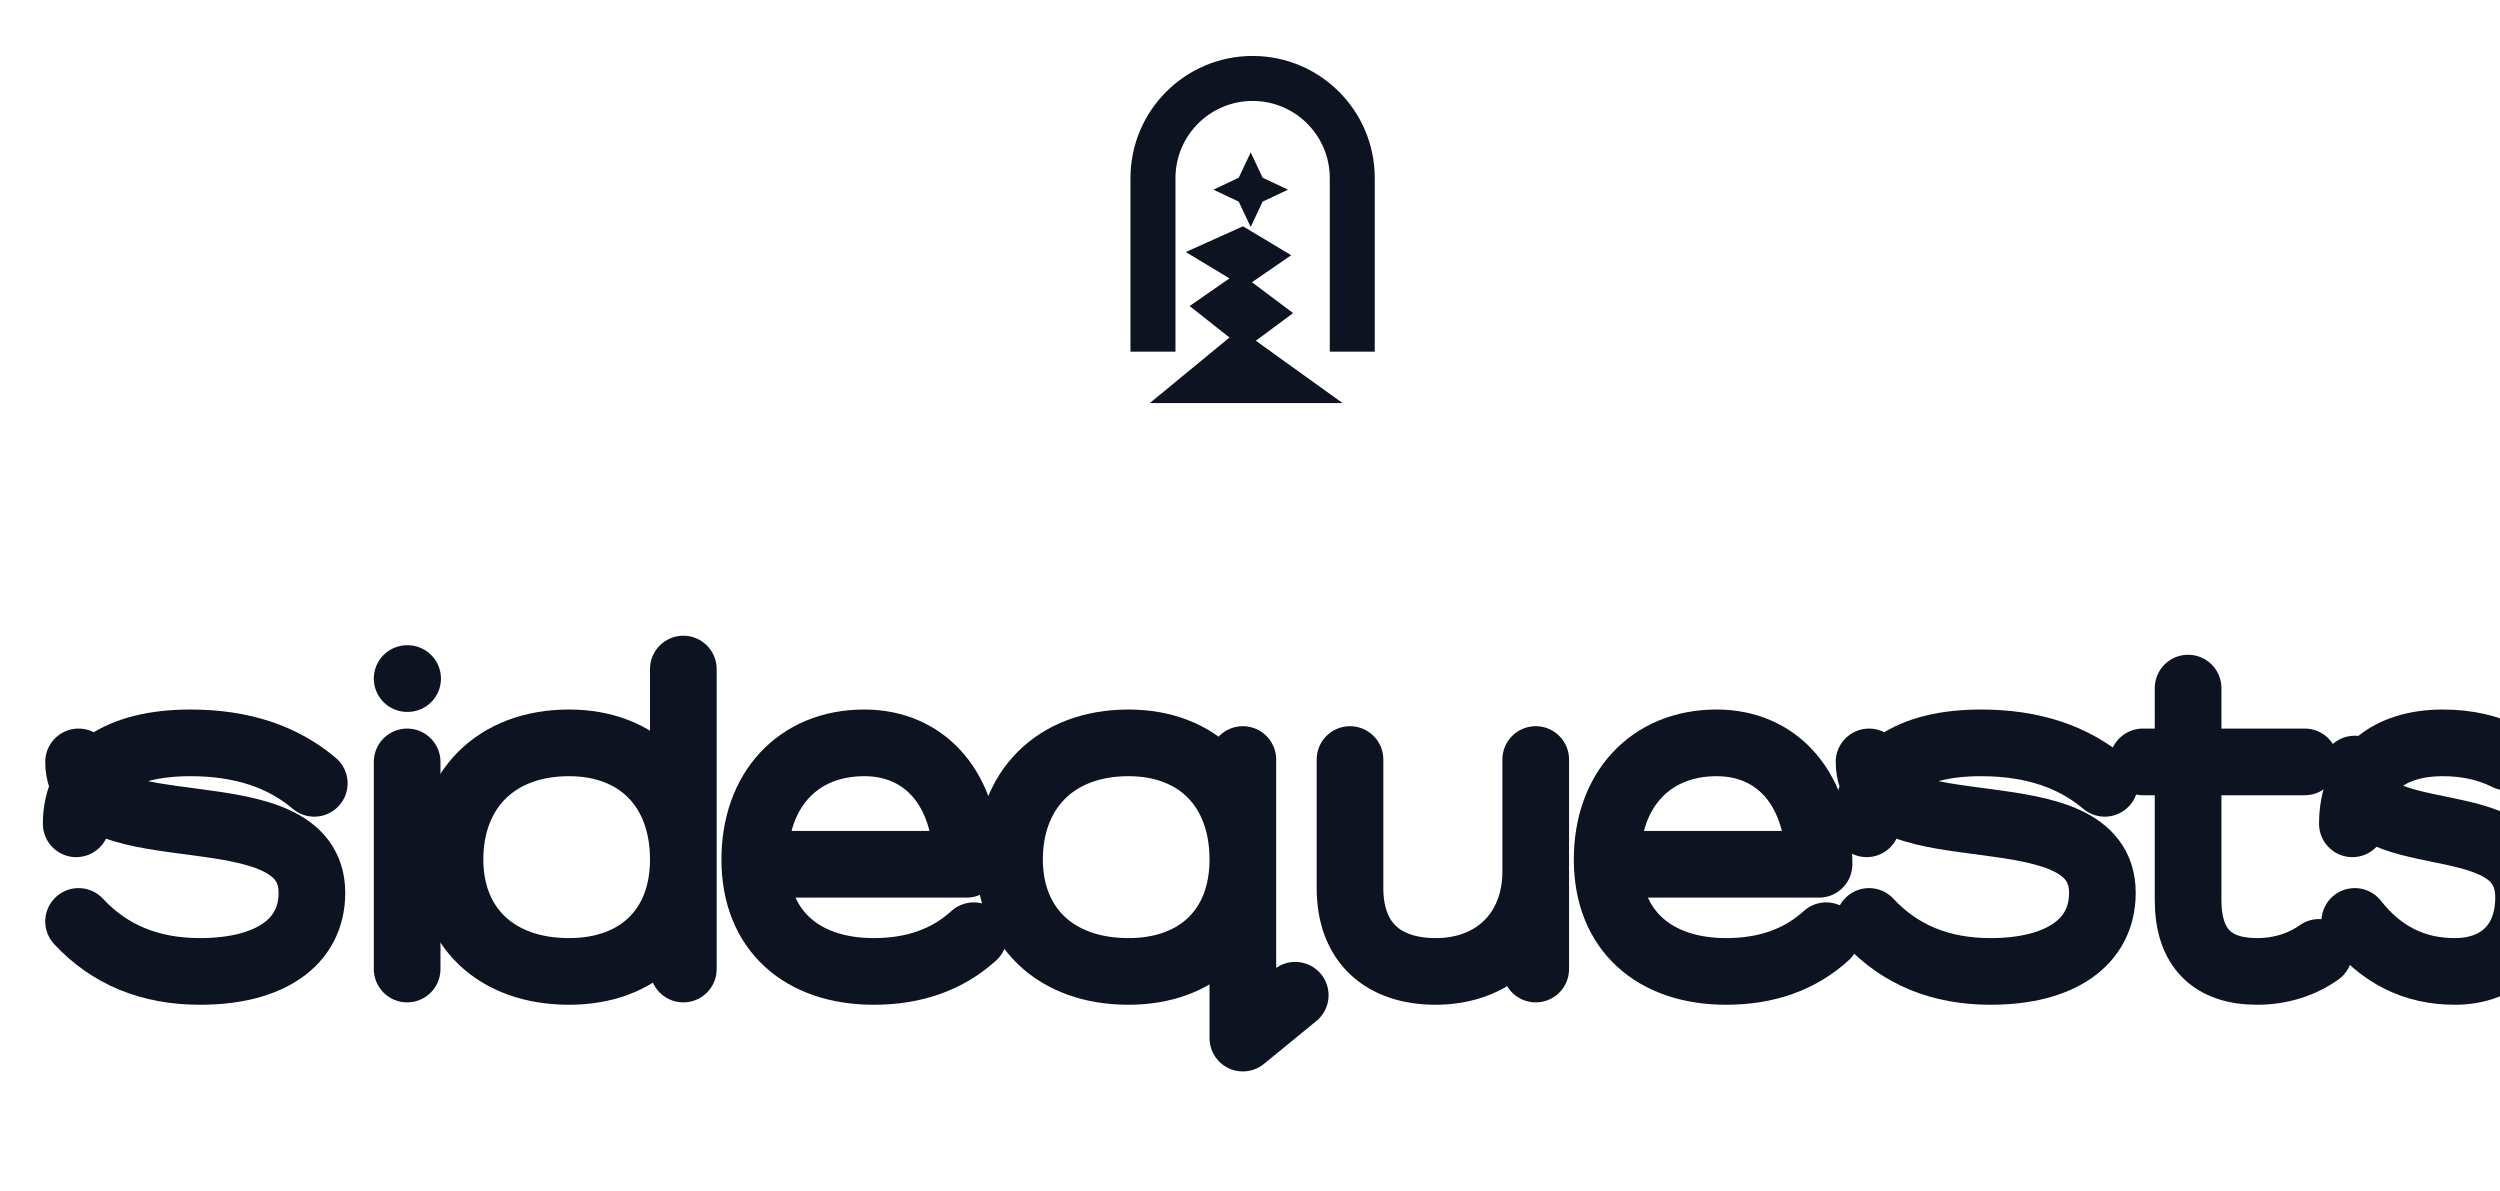
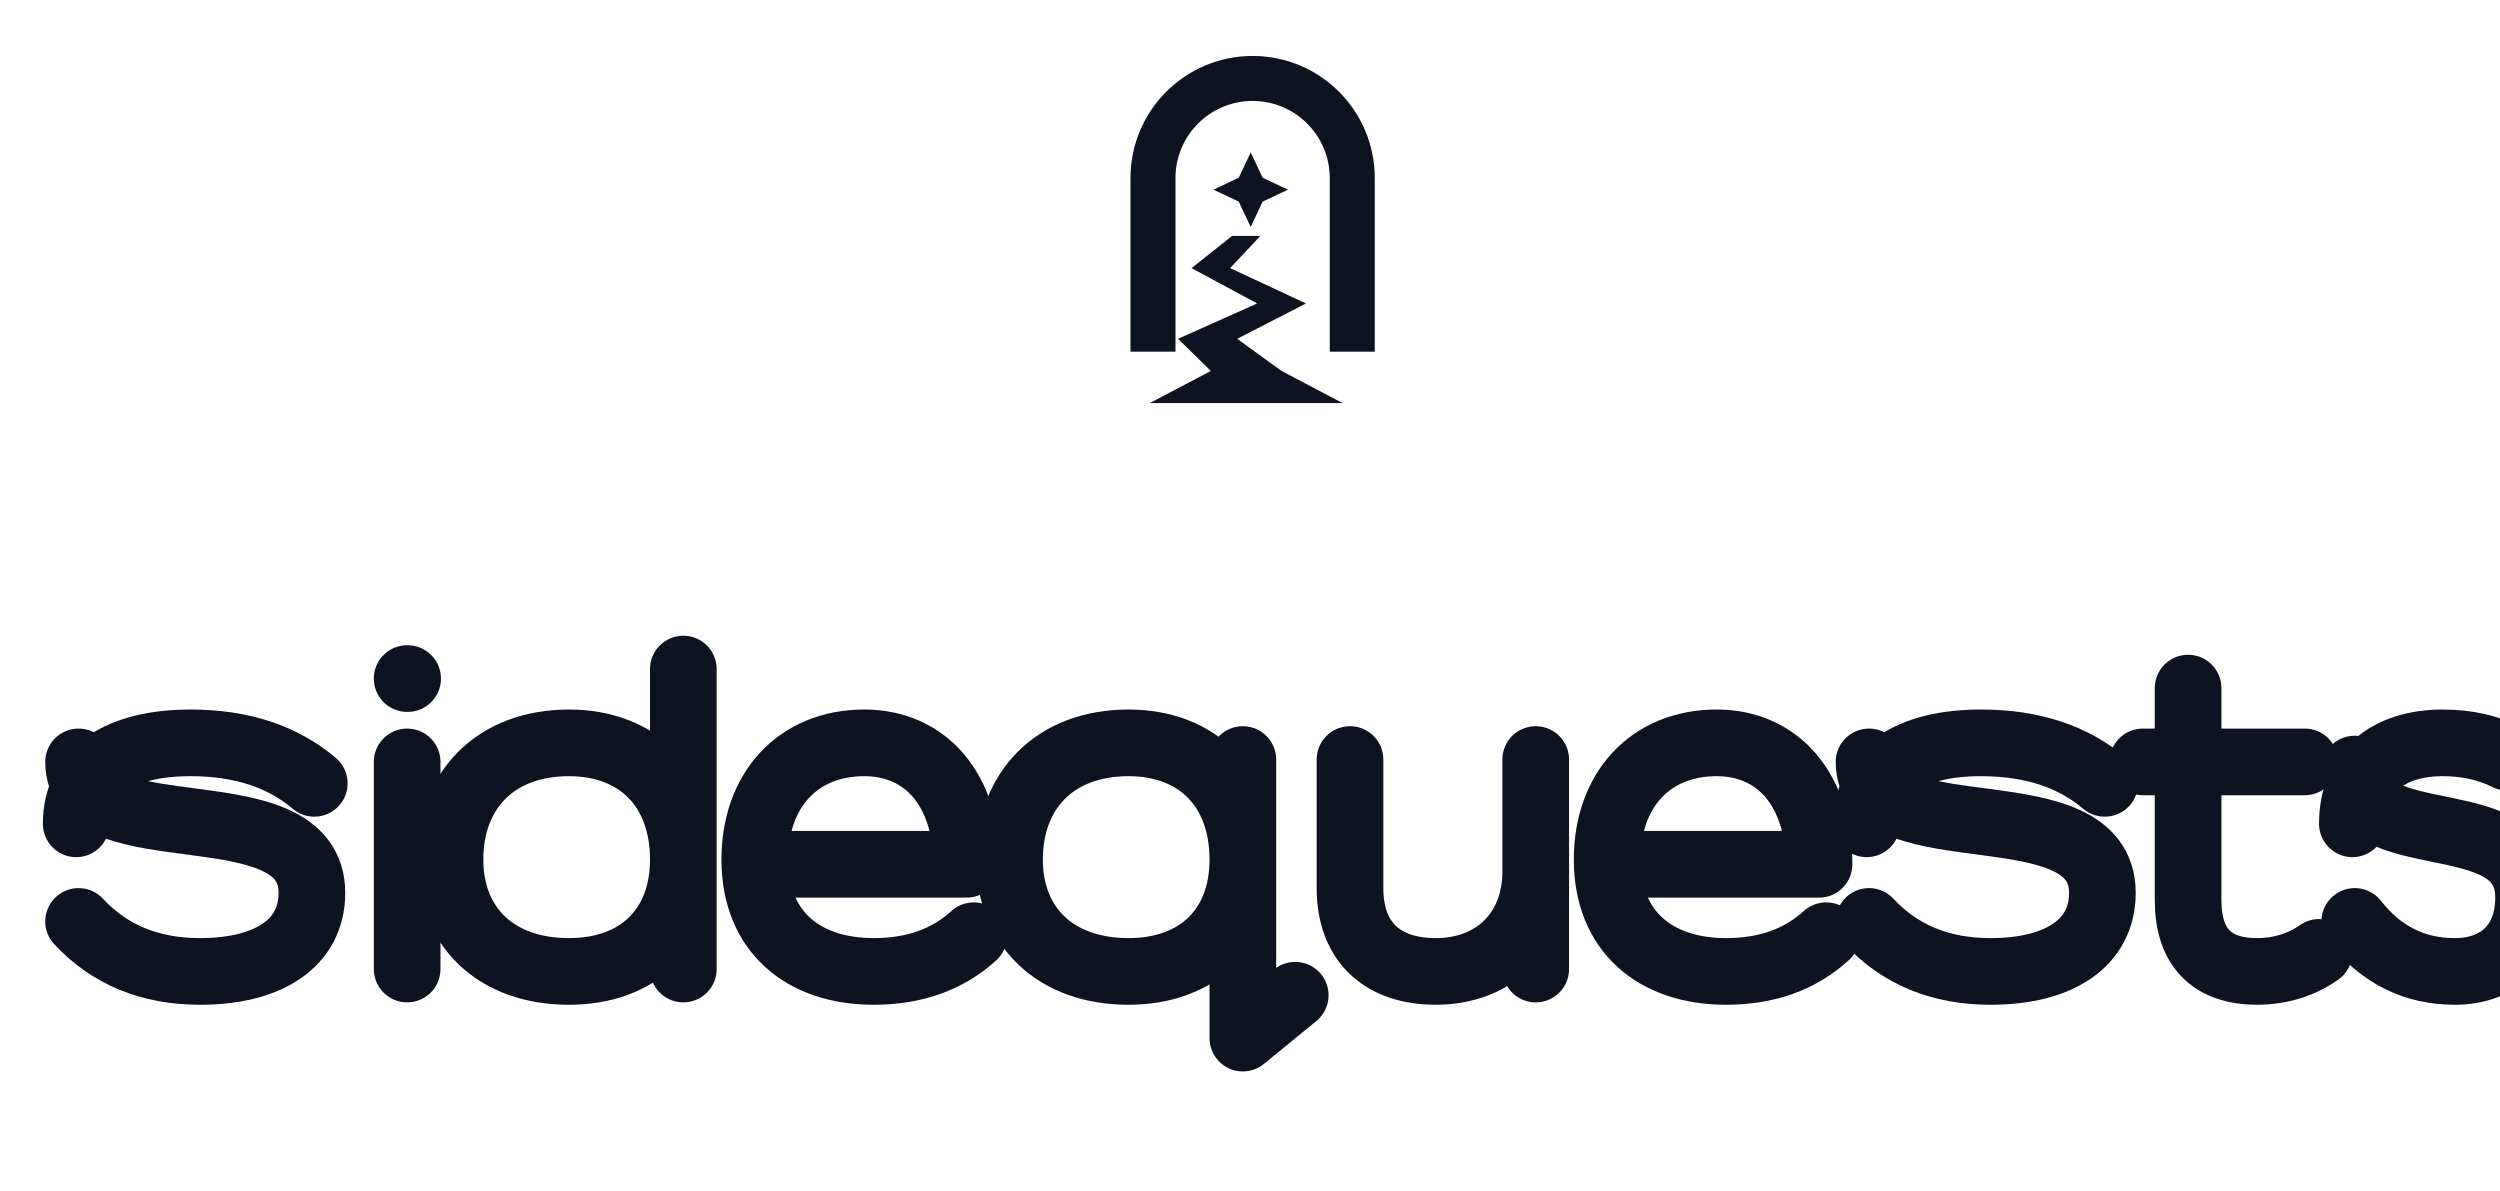
<svg xmlns="http://www.w3.org/2000/svg" viewBox="0 0 1050 500" role="img" aria-labelledby="title">
  <g transform="translate(437 10) scale(2.7)">
    <path fill="#0D1321" fill-rule="evenodd" d="M14 51V24C14 13.507 22.507 5 33 5s19 8.507 19 19v27h-7V24c0-6.627-5.373-12-12-12s-12 5.373-12 12v27h-7Z" />
-     <path fill="#0D1321" d="m32.7 20 1.86 3.94L38.5 25.8l-3.94 1.86-1.86 3.94-1.86-3.94-3.94-1.86 3.94-1.86L32.7 20Zm-1.2 11.5L39 36l-6.1 4.2 6.4 4.8-5.8 4.3L47 59H17l12.4-10.2-6.2-4.9 6.2-4.3-6.8-4.1 8.9-4Z" />
+     <path fill="#0D1321" d="m32.7 20 1.86 3.94L38.5 25.8l-3.94 1.86-1.86 3.94-1.86-3.94-3.94-1.86 3.94-1.86L32.7 20Zm-2.9 13L23.5 38l10.2 5.5L21.4 49l5.1 5L17 59h30l-9.5-5-6.9-5 10.7-5.5L29.5 38l4.7-5h-4.4Z" />
  </g>
  <g transform="translate(0 255)" fill="none" stroke="#0D1321" stroke-width="28" stroke-linecap="round" stroke-linejoin="round">
    <path d="M32 91c0-22 18-34 48-34 22 0 39 6 52 17M33 132c13 14 30 21 51 21 29 0 47-12 47-33 0-45-98-16-98-55" />
    <path d="M171 65v87M171 30h.2" />
    <path d="M287 26v126M287 106c0-30-19-49-48-49-31 0-50 20-50 49 0 28 19 47 50 47 29 0 48-18 48-47Z" />
    <path d="M323 108h83c0-31-17-51-43-51-28 0-46 20-46 49 0 30 20 47 50 47 17 0 31-5 42-15" />
    <path d="M522 106c0-30-19-49-48-49-31 0-50 20-50 49 0 28 19 47 50 47 29 0 48-18 48-47Zm0-42v117l22-18" />
    <path d="M567 64v54c0 23 14 35 36 35 25 0 42-17 42-42V64m0 0v88" />
    <path d="M681 108h83c0-31-17-51-43-51-28 0-46 20-46 49 0 30 20 47 50 47 17 0 31-5 42-15" />
    <path d="M784 91c0-22 18-34 48-34 22 0 39 6 52 17m-99 58c13 14 30 21 51 21 29 0 47-12 47-33 0-45-98-16-98-55" />
    <path d="M919 34v89c0 20 10 30 29 30 10 0 19-3 26-8M900 65h68" />
    <path d="M988 91c0-22 15-34 38-34 10 0 19 2 27 6m-64 69c11 14 25 21 42 21 19 0 31-12 31-31 0-41-73-17-73-54" />
  </g>
</svg>
